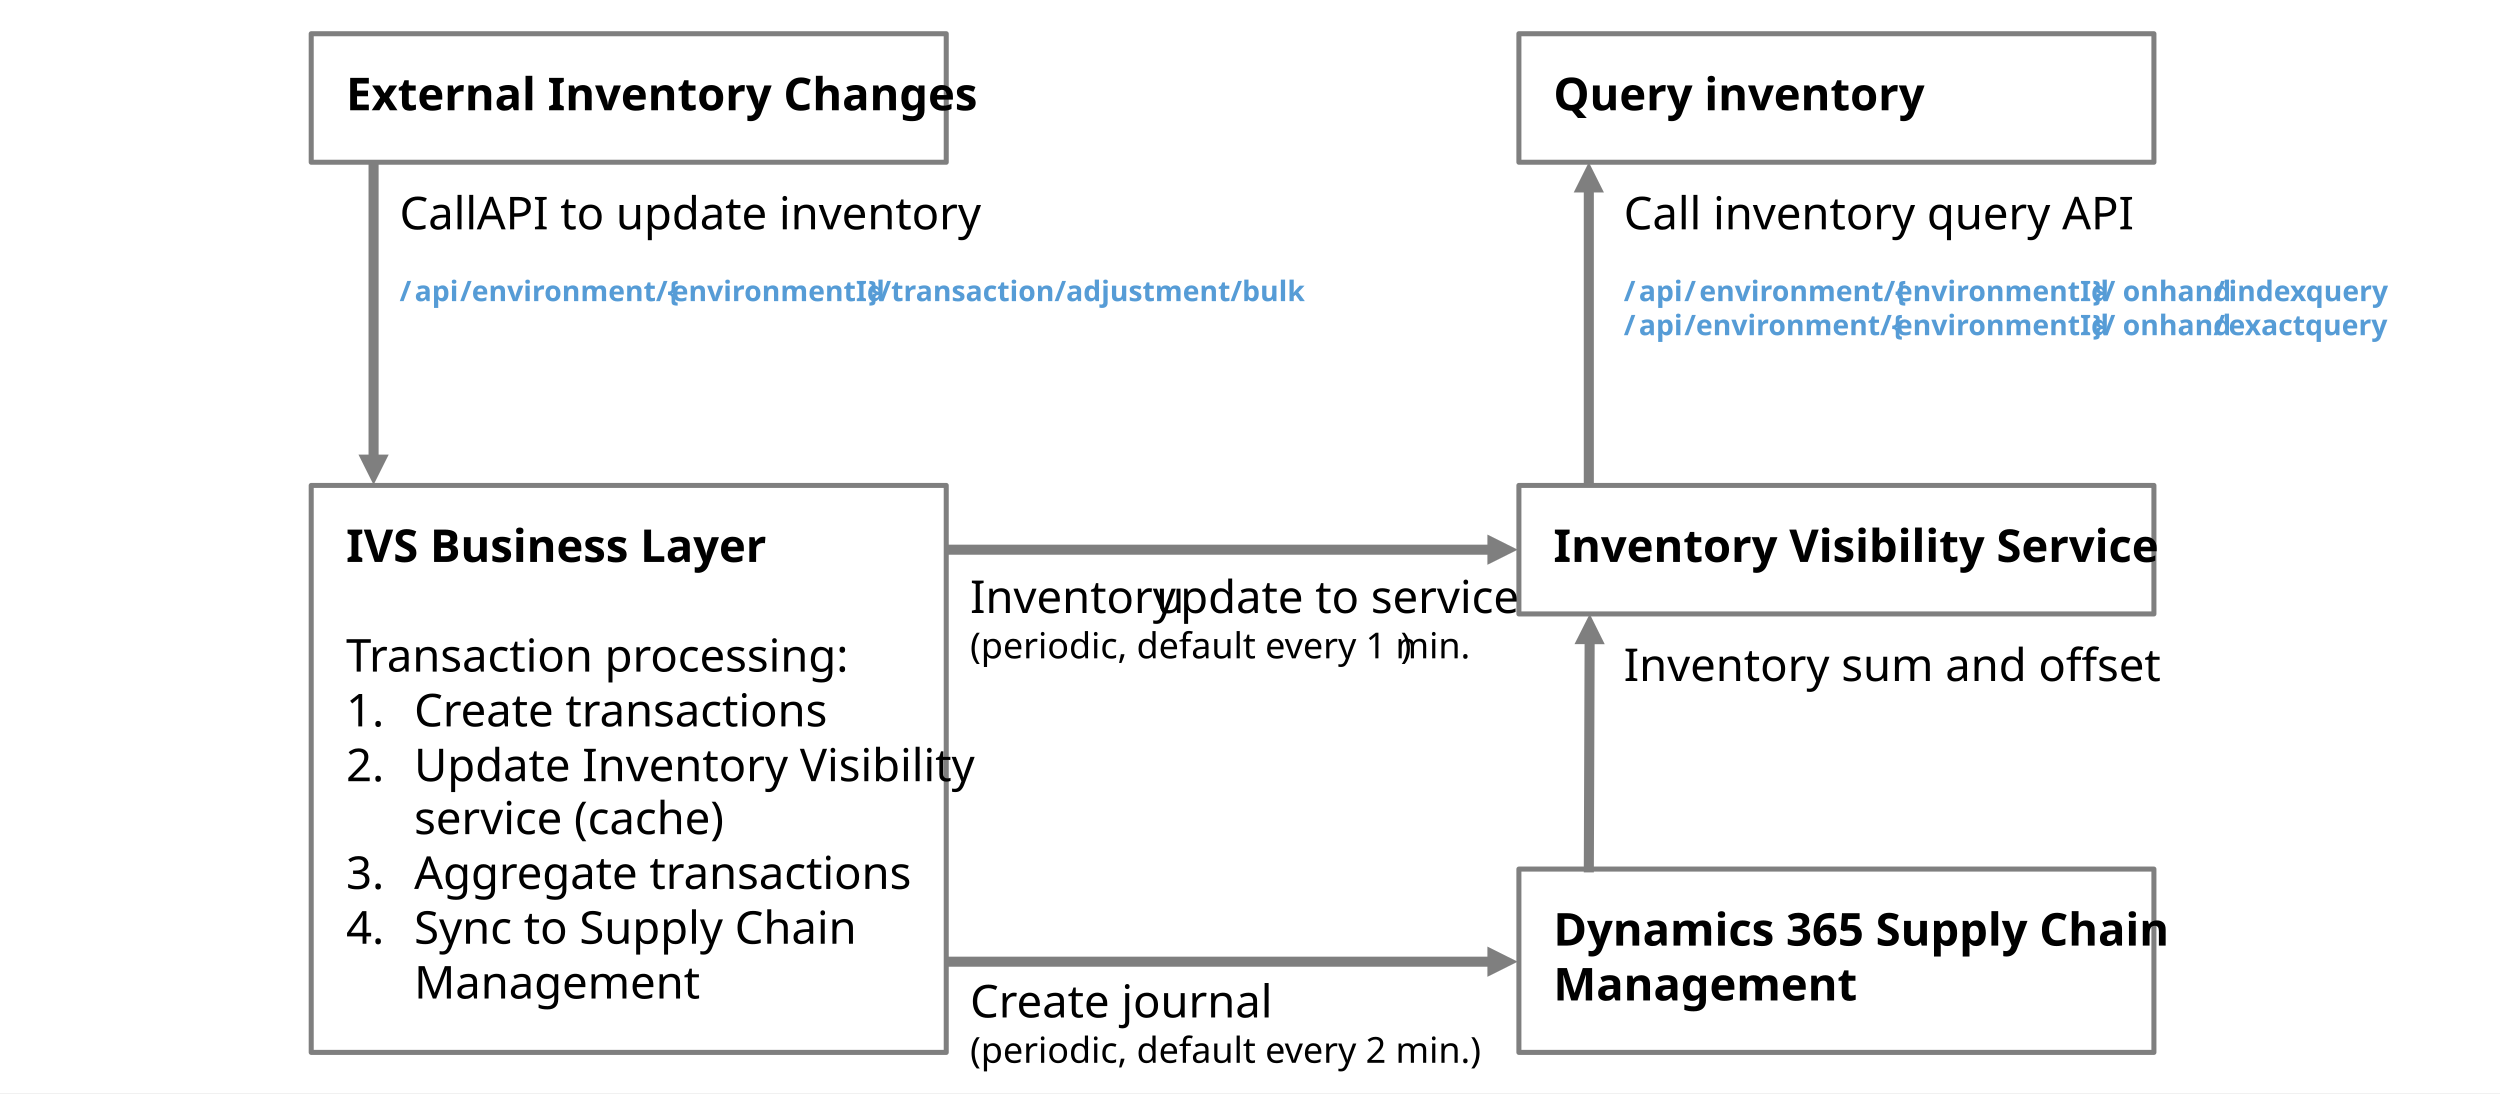
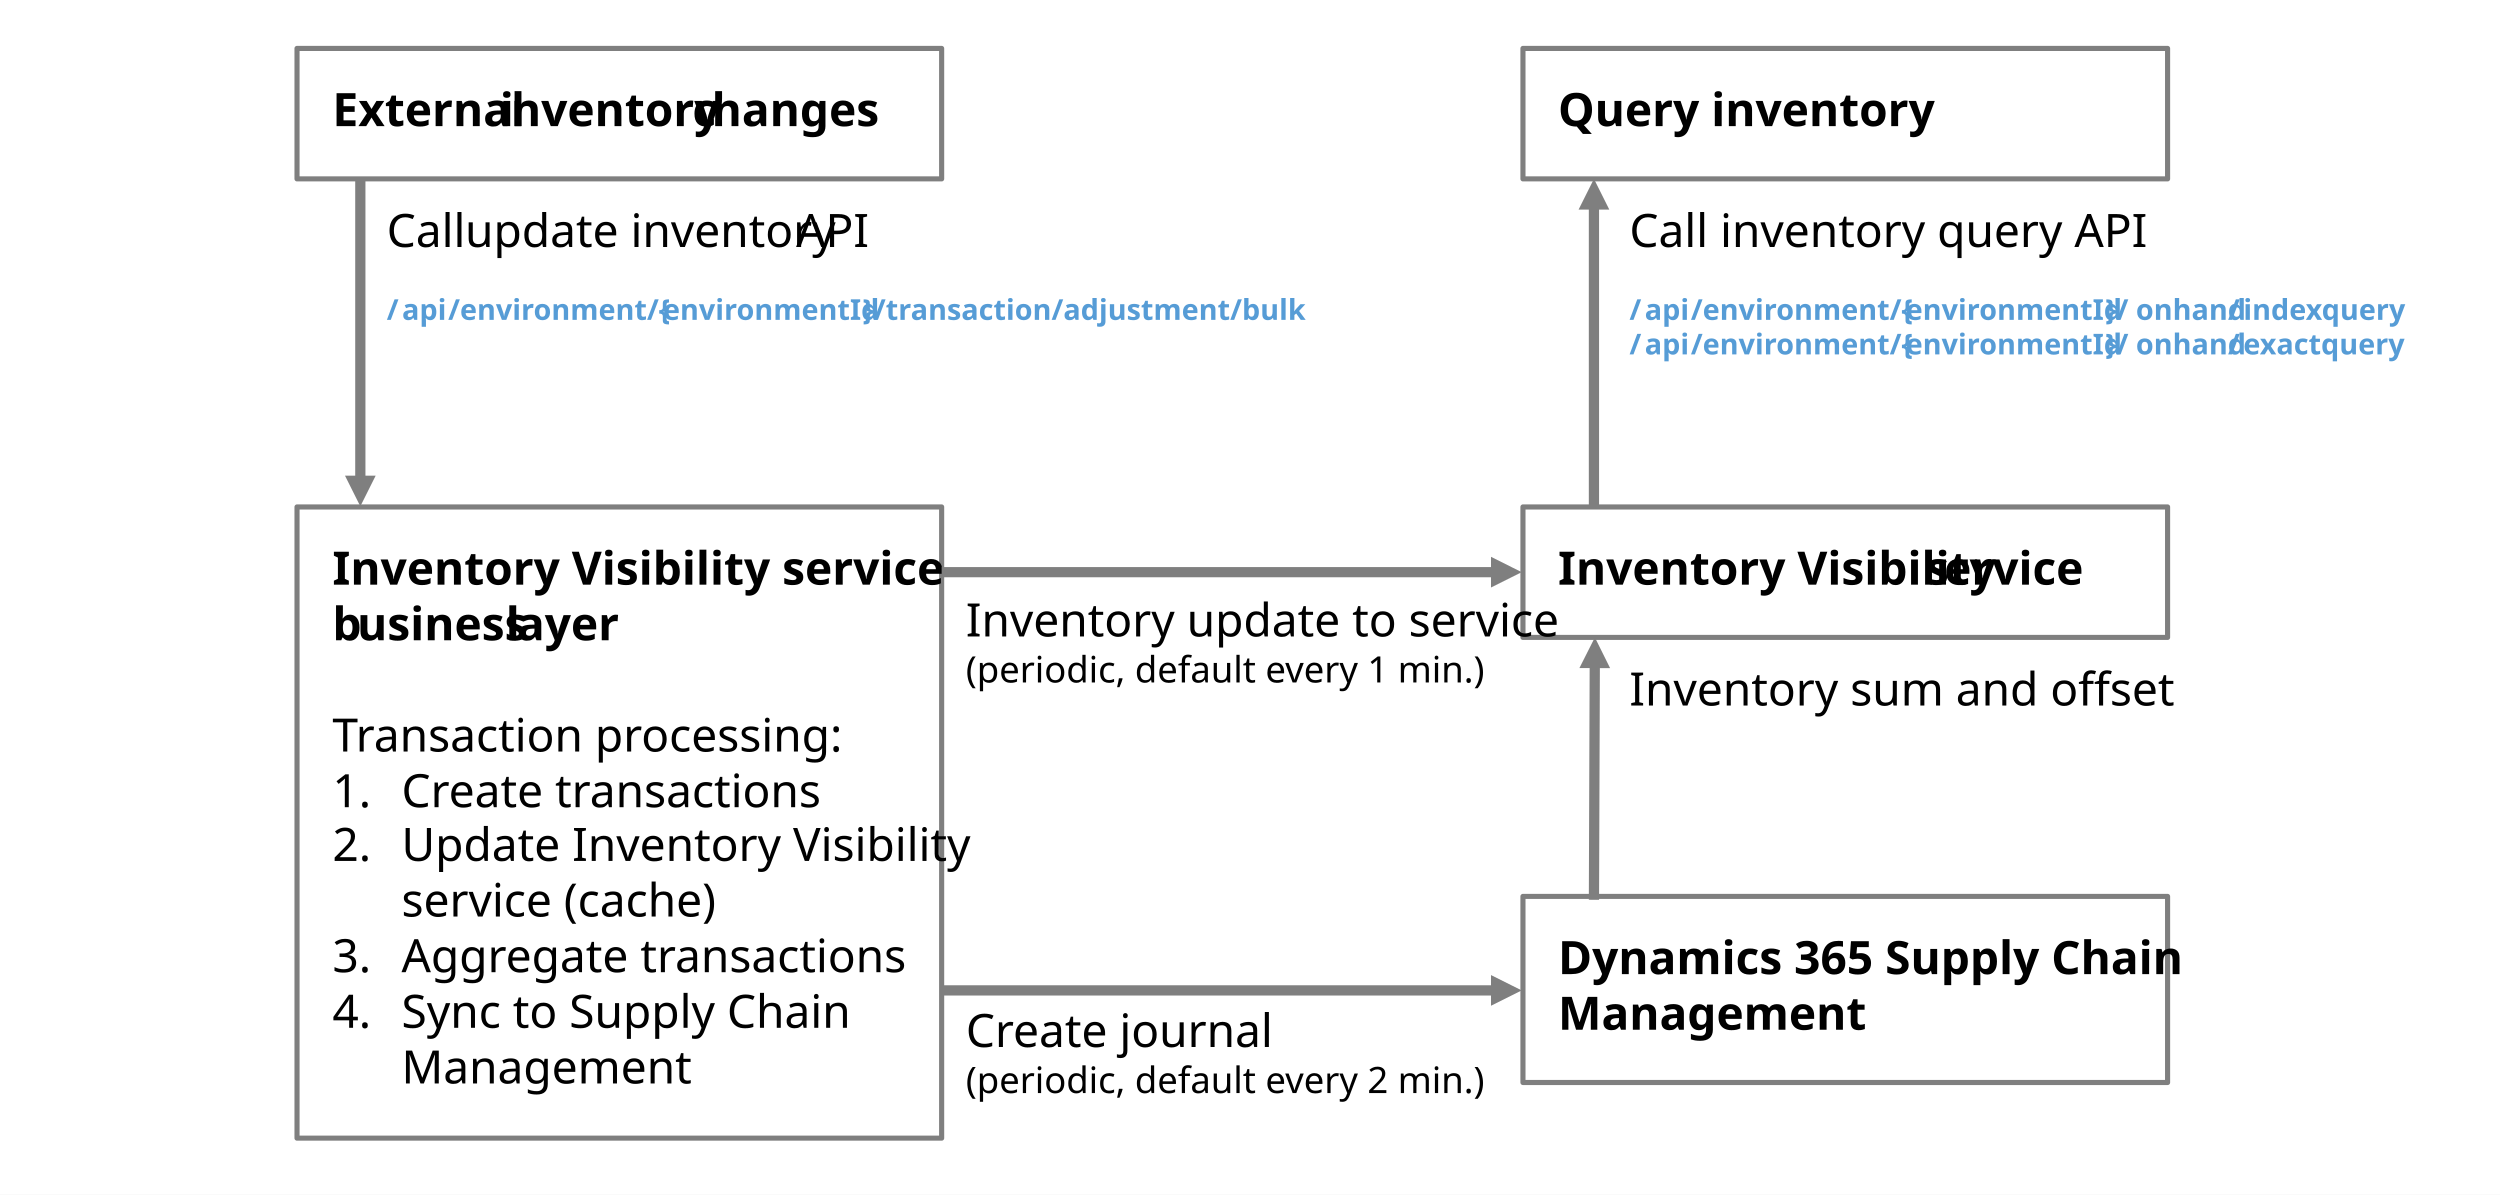
- <svg xmlns="http://www.w3.org/2000/svg" width="1322.788" height="578.361" overflow="hidden" version="1.1" id="svg54">
-   <defs id="defs54" />
-   <g id="g54" transform="translate(-195.8318,-56.65574)">
+ <svg xmlns="http://www.w3.org/2000/svg" width="1303.082" height="622.7" overflow="hidden" version="1.1" id="svg61">
+   <defs id="defs61" />
+   <g id="g61" transform="translate(-205.685,-49.26586)">
    <rect x="0" y="0" width="1728" height="720" fill="#ffffff" id="rect1" />
    <rect x="360.5" y="74.5" width="336" height="68" stroke="#7f7f7f" stroke-width="2.667" stroke-linejoin="round" stroke-miterlimit="10" fill="none" id="rect2" />
-     <text font-family="Calibri, Calibri_MSFontService, sans-serif" font-weight="700" font-size="24px" transform="translate(378.958,115)" id="text2">External Inventory Changes</text>
-     <rect x="360.5" y="313.5" width="336" height="300" stroke="#7f7f7f" stroke-width="2.667" stroke-linejoin="round" stroke-miterlimit="10" fill="none" id="rect3" />
-     <text font-family="Calibri, Calibri_MSFontService, sans-serif" font-weight="700" font-size="24px" transform="translate(378.958,354)" id="text3">IVS Business Layer</text>
-     <text font-family="Calibri, Calibri_MSFontService, sans-serif" font-weight="400" font-size="24px" transform="translate(378.958,412)" id="text4">Transaction processing:</text>
-     <text font-family="Calibri, Calibri_MSFontService, sans-serif" font-weight="400" font-size="24px" transform="translate(378.958,441)" id="text5">1.</text>
-     <text font-family="Calibri, Calibri_MSFontService, sans-serif" font-weight="400" font-size="24px" transform="translate(414.958,441)" id="text6">Create transactions</text>
-     <text font-family="Calibri, Calibri_MSFontService, sans-serif" font-weight="400" font-size="24px" transform="translate(378.958,470)" id="text7">2.</text>
-     <text font-family="Calibri, Calibri_MSFontService, sans-serif" font-weight="400" font-size="24px" transform="translate(414.958,470)" id="text8">Update Inventory Visibility</text>
-     <text font-family="Calibri, Calibri_MSFontService, sans-serif" font-weight="400" font-size="24px" transform="translate(414.958,498)" id="text9">service (cache)</text>
-     <text font-family="Calibri, Calibri_MSFontService, sans-serif" font-weight="400" font-size="24px" transform="translate(378.958,527)" id="text10">3.</text>
-     <text font-family="Calibri, Calibri_MSFontService, sans-serif" font-weight="400" font-size="24px" transform="translate(414.958,527)" id="text11">Aggregate transactions</text>
-     <text font-family="Calibri, Calibri_MSFontService, sans-serif" font-weight="400" font-size="24px" transform="translate(378.958,556)" id="text12">4.</text>
-     <text font-family="Calibri, Calibri_MSFontService, sans-serif" font-weight="400" font-size="24px" transform="translate(414.958,556)" id="text13">Sync to Supply Chain</text>
-     <text font-family="Calibri, Calibri_MSFontService, sans-serif" font-weight="400" font-size="24px" transform="translate(414.958,585)" id="text14">Management</text>
-     <rect x="999.5" y="74.5" width="336" height="68" stroke="#7f7f7f" stroke-width="2.667" stroke-linejoin="round" stroke-miterlimit="10" fill="none" id="rect14" />
-     <text font-family="Calibri, Calibri_MSFontService, sans-serif" font-weight="700" font-size="24px" transform="translate(1017.78,115)" id="text15">Query inventory</text>
-     <rect x="999.5" y="313.5" width="336" height="68" stroke="#7f7f7f" stroke-width="2.667" stroke-linejoin="round" stroke-miterlimit="10" fill="none" id="rect15" />
-     <text font-family="Calibri, Calibri_MSFontService, sans-serif" font-weight="700" font-size="24px" transform="translate(1017.78,354)" id="text16">Inventory Visibility Service</text>
-     <rect x="999.5" y="516.5" width="336" height="97" stroke="#7f7f7f" stroke-width="2.667" stroke-linejoin="round" stroke-miterlimit="10" fill="none" id="rect16" />
-     <text font-family="Calibri, Calibri_MSFontService, sans-serif" font-weight="700" font-size="24px" transform="translate(1017.78,557)" id="text17">Dynamics 365 Supply Chain</text>
-     <text font-family="Calibri, Calibri_MSFontService, sans-serif" font-weight="700" font-size="24px" transform="translate(1017.78,586)" id="text18">Management</text>
-     <path d="m 396.167,142.5 v 157.356 h -5.334 V 142.5 Z m 5.333,154.689 -8,16 -8,-16 z" fill="#7f7f7f" id="path18" />
-     <path d="m 696.5,344.833 289.006,10e-4 v 5.333 H 696.5 Z m 286.34,-5.333 16,8 -16,8 z" fill="#7f7f7f" id="path19" />
-     <path d="m 696.5,562.833 h 289.006 v 5.334 H 696.5 Z m 286.34,-5.333 16,8 -16,8 z" fill="#7f7f7f" id="path20" />
-     <path d="M 2.667,-1.6402e-6 2.667,157.356 H -2.667 L -2.667,1.6402e-6 Z M 8,154.689 l -8,16 -8,-16 z" fill="#7f7f7f" transform="matrix(1,0,0,-1,1036.5,313.189)" id="path21" />
-     <path d="M 2.667,-0.009 3.104,123.418 -2.229,123.437 -2.667,0.009 Z M 8.428,120.733 0.485,136.761 -7.572,120.789 Z" fill="#7f7f7f" transform="matrix(1,0,0,-1,1036.5,518.261)" id="path22" />
-     <text font-family="Calibri, Calibri_MSFontService, sans-serif" font-weight="400" font-size="24px" transform="translate(407.244,178)" id="text22">Call</text>
-     <text font-family="Calibri, Calibri_MSFontService, sans-serif" font-weight="400" font-size="24px" transform="translate(448.078,178)" id="text23">API to update inventory</text>
-     <text fill="#569cd6" font-family="Consolas, Consolas_MSFontService, sans-serif" font-weight="700" font-size="15px" transform="translate(407.244,216)" id="text24">/</text>
-     <text fill="#569cd6" font-family="Consolas, Consolas_MSFontService, sans-serif" font-weight="700" font-size="15px" transform="translate(415.244,216)" id="text25">api</text>
-     <text fill="#569cd6" font-family="Consolas, Consolas_MSFontService, sans-serif" font-weight="700" font-size="15px" transform="translate(439.244,216)" id="text26">/environment/{</text>
-     <text fill="#569cd6" font-family="Consolas, Consolas_MSFontService, sans-serif" font-weight="700" font-size="15px" transform="translate(551.244,216)" id="text27">environmentId</text>
-     <text fill="#569cd6" font-family="Consolas, Consolas_MSFontService, sans-serif" font-weight="700" font-size="15px" transform="translate(655.244,216)" id="text28">}/transaction/adjustment/bulk</text>
-     <text font-family="Calibri, Calibri_MSFontService, sans-serif" font-weight="400" font-size="24px" transform="translate(1054.98,178)" id="text29">Call inventory query API</text>
-     <text fill="#569cd6" font-family="Consolas, Consolas_MSFontService, sans-serif" font-weight="700" font-size="15px" transform="translate(1054.98,216)" id="text30">/</text>
-     <text fill="#569cd6" font-family="Consolas, Consolas_MSFontService, sans-serif" font-weight="700" font-size="15px" transform="translate(1062.98,216)" id="text31">api</text>
-     <text fill="#569cd6" font-family="Consolas, Consolas_MSFontService, sans-serif" font-weight="700" font-size="15px" transform="translate(1086.98,216)" id="text32">/</text>
-     <text fill="#569cd6" font-family="Consolas, Consolas_MSFontService, sans-serif" font-weight="700" font-size="15px" transform="translate(1094.98,216)" id="text33">environment/{</text>
-     <text fill="#569cd6" font-family="Consolas, Consolas_MSFontService, sans-serif" font-weight="700" font-size="15px" transform="translate(1198.98,216)" id="text34">environmentId</text>
-     <text fill="#569cd6" font-family="Consolas, Consolas_MSFontService, sans-serif" font-weight="700" font-size="15px" transform="translate(1302.98,216)" id="text35">}/</text>
-     <text fill="#569cd6" font-family="Consolas, Consolas_MSFontService, sans-serif" font-weight="700" font-size="15px" transform="translate(1318.98,216)" id="text36">onhand</text>
-     <text fill="#569cd6" font-family="Consolas, Consolas_MSFontService, sans-serif" font-weight="700" font-size="15px" transform="translate(1366.98,216)" id="text37">/</text>
-     <text fill="#569cd6" font-family="Consolas, Consolas_MSFontService, sans-serif" font-weight="700" font-size="15px" transform="translate(1374.98,216)" id="text38">indexquery</text>
-     <text fill="#569cd6" font-family="Consolas, Consolas_MSFontService, sans-serif" font-weight="700" font-size="15px" transform="translate(1054.98,234)" id="text39">/</text>
-     <text fill="#569cd6" font-family="Consolas, Consolas_MSFontService, sans-serif" font-weight="700" font-size="15px" transform="translate(1062.98,234)" id="text40">api</text>
-     <text fill="#569cd6" font-family="Consolas, Consolas_MSFontService, sans-serif" font-weight="700" font-size="15px" transform="translate(1086.98,234)" id="text41">/environment/{</text>
-     <text fill="#569cd6" font-family="Consolas, Consolas_MSFontService, sans-serif" font-weight="700" font-size="15px" transform="translate(1198.98,234)" id="text42">environmentId</text>
-     <text fill="#569cd6" font-family="Consolas, Consolas_MSFontService, sans-serif" font-weight="700" font-size="15px" transform="translate(1302.98,234)" id="text43">}/</text>
-     <text fill="#569cd6" font-family="Consolas, Consolas_MSFontService, sans-serif" font-weight="700" font-size="15px" transform="translate(1318.98,234)" id="text44">onhand</text>
-     <text fill="#569cd6" font-family="Consolas, Consolas_MSFontService, sans-serif" font-weight="700" font-size="15px" transform="translate(1366.98,234)" id="text45">/</text>
-     <text fill="#569cd6" font-family="Consolas, Consolas_MSFontService, sans-serif" font-weight="700" font-size="15px" transform="translate(1374.98,234)" id="text46">exactquery</text>
-     <text font-family="Calibri, Calibri_MSFontService, sans-serif" font-weight="400" font-size="24px" transform="translate(709.119,381)" id="text47">Inventory</text>
-     <text font-family="Calibri, Calibri_MSFontService, sans-serif" font-weight="400" font-size="24px" transform="translate(807.652,381)" id="text48">u</text>
-     <text font-family="Calibri, Calibri_MSFontService, sans-serif" font-weight="400" font-size="24px" transform="translate(820.319,381)" id="text49">pdate to service</text>
-     <text font-family="Calibri, Calibri_MSFontService, sans-serif" font-weight="400" font-size="19px" transform="translate(709.119,405)" id="text50">(periodic, default every 1 min.</text>
-     <text font-family="Calibri, Calibri_MSFontService, sans-serif" font-weight="400" font-size="19px" transform="translate(936.906,405)" id="text51">)</text>
-     <text font-family="Calibri, Calibri_MSFontService, sans-serif" font-weight="400" font-size="24px" transform="translate(709.119,595)" id="text52">Create journal</text>
-     <text font-family="Calibri, Calibri_MSFontService, sans-serif" font-weight="400" font-size="19px" transform="translate(709.119,619)" id="text53">(periodic, default every 2 min.)</text>
-     <text font-family="Calibri, Calibri_MSFontService, sans-serif" font-weight="400" font-size="24px" transform="translate(1054.98,417)" id="text54">Inventory sum and offset</text>
+     <text font-family="Calibri, Calibri_MSFontService, sans-serif" font-weight="700" font-size="24px" transform="translate(378.958,115)" id="text2">External</text>
+     <text font-family="Calibri, Calibri_MSFontService, sans-serif" font-weight="700" font-size="24px" transform="translate(466.164,115)" id="text3">i</text>
+     <text font-family="Calibri, Calibri_MSFontService, sans-serif" font-weight="700" font-size="24px" transform="translate(471.998,115)" id="text4">nventory</text>
+     <text font-family="Calibri, Calibri_MSFontService, sans-serif" font-weight="700" font-size="24px" transform="translate(566.591,115)" id="text5">c</text>
+     <text font-family="Calibri, Calibri_MSFontService, sans-serif" font-weight="700" font-size="24px" transform="translate(576.591,115)" id="text6">hanges</text>
+     <rect x="360.5" y="313.5" width="336" height="329" stroke="#7f7f7f" stroke-width="2.667" stroke-linejoin="round" stroke-miterlimit="10" fill="none" id="rect6" />
+     <text font-family="Calibri, Calibri_MSFontService, sans-serif" font-weight="700" font-size="24px" transform="translate(378.958,354)" id="text7">Inventory Visibility service</text>
+     <text font-family="Calibri, Calibri_MSFontService, sans-serif" font-weight="700" font-size="24px" transform="translate(378.958,383)" id="text8">b</text>
+     <text font-family="Calibri, Calibri_MSFontService, sans-serif" font-weight="700" font-size="24px" transform="translate(391.791,383)" id="text9">usiness</text>
+     <text font-family="Calibri, Calibri_MSFontService, sans-serif" font-weight="700" font-size="24px" transform="translate(469.291,383)" id="text10">l</text>
+     <text font-family="Calibri, Calibri_MSFontService, sans-serif" font-weight="700" font-size="24px" transform="translate(475.124,383)" id="text11">ayer</text>
+     <text font-family="Calibri, Calibri_MSFontService, sans-serif" font-weight="400" font-size="24px" transform="translate(378.958,441)" id="text12">Transaction processing:</text>
+     <text font-family="Calibri, Calibri_MSFontService, sans-serif" font-weight="400" font-size="24px" transform="translate(378.958,470)" id="text13">1.</text>
+     <text font-family="Calibri, Calibri_MSFontService, sans-serif" font-weight="400" font-size="24px" transform="translate(414.958,470)" id="text14">Create transactions</text>
+     <text font-family="Calibri, Calibri_MSFontService, sans-serif" font-weight="400" font-size="24px" transform="translate(378.958,498)" id="text15">2.</text>
+     <text font-family="Calibri, Calibri_MSFontService, sans-serif" font-weight="400" font-size="24px" transform="translate(414.958,498)" id="text16">Update Inventory Visibility</text>
+     <text font-family="Calibri, Calibri_MSFontService, sans-serif" font-weight="400" font-size="24px" transform="translate(414.958,527)" id="text17">service (cache)</text>
+     <text font-family="Calibri, Calibri_MSFontService, sans-serif" font-weight="400" font-size="24px" transform="translate(378.958,556)" id="text18">3.</text>
+     <text font-family="Calibri, Calibri_MSFontService, sans-serif" font-weight="400" font-size="24px" transform="translate(414.958,556)" id="text19">Aggregate transactions</text>
+     <text font-family="Calibri, Calibri_MSFontService, sans-serif" font-weight="400" font-size="24px" transform="translate(378.958,585)" id="text20">4.</text>
+     <text font-family="Calibri, Calibri_MSFontService, sans-serif" font-weight="400" font-size="24px" transform="translate(414.958,585)" id="text21">Sync to Supply Chain</text>
+     <text font-family="Calibri, Calibri_MSFontService, sans-serif" font-weight="400" font-size="24px" transform="translate(414.958,614)" id="text22">Management</text>
+     <rect x="999.5" y="74.5" width="336" height="68" stroke="#7f7f7f" stroke-width="2.667" stroke-linejoin="round" stroke-miterlimit="10" fill="none" id="rect22" />
+     <text font-family="Calibri, Calibri_MSFontService, sans-serif" font-weight="700" font-size="24px" transform="translate(1017.78,115)" id="text23">Query inventory</text>
+     <rect x="999.5" y="313.5" width="336" height="68" stroke="#7f7f7f" stroke-width="2.667" stroke-linejoin="round" stroke-miterlimit="10" fill="none" id="rect23" />
+     <text font-family="Calibri, Calibri_MSFontService, sans-serif" font-weight="700" font-size="24px" transform="translate(1017.78,354)" id="text24">Inventory Visibility</text>
+     <text font-family="Calibri, Calibri_MSFontService, sans-serif" font-weight="700" font-size="24px" transform="translate(1209.54,354)" id="text25">s</text>
+     <text font-family="Calibri, Calibri_MSFontService, sans-serif" font-weight="700" font-size="24px" transform="translate(1219.04,354)" id="text26">ervice</text>
+     <rect x="999.5" y="516.5" width="336" height="97" stroke="#7f7f7f" stroke-width="2.667" stroke-linejoin="round" stroke-miterlimit="10" fill="none" id="rect26" />
+     <text font-family="Calibri, Calibri_MSFontService, sans-serif" font-weight="700" font-size="24px" transform="translate(1017.78,557)" id="text27">Dynamics 365 Supply Chain</text>
+     <text font-family="Calibri, Calibri_MSFontService, sans-serif" font-weight="700" font-size="24px" transform="translate(1017.78,586)" id="text28">Management</text>
+     <path d="m 396.167,142.5 v 157.356 h -5.334 V 142.5 Z m 5.333,154.689 -8,16 -8,-16 z" fill="#7f7f7f" id="path28" />
+     <path d="m 696.5,344.833 289.006,10e-4 v 5.333 H 696.5 Z m 286.34,-5.333 16,8 -16,8 z" fill="#7f7f7f" id="path29" />
+     <path d="m 696.5,562.833 h 289.006 v 5.334 H 696.5 Z m 286.34,-5.333 16,8 -16,8 z" fill="#7f7f7f" id="path30" />
+     <path d="M 2.667,-1.6402e-6 2.667,157.356 H -2.667 L -2.667,1.6402e-6 Z M 8,154.689 l -8,16 -8,-16 z" fill="#7f7f7f" transform="matrix(1,0,0,-1,1036.5,313.189)" id="path31" />
+     <path d="M 2.667,-0.009 3.104,123.418 -2.229,123.437 -2.667,0.009 Z M 8.428,120.733 0.485,136.761 -7.572,120.789 Z" fill="#7f7f7f" transform="matrix(1,0,0,-1,1036.5,518.261)" id="path32" />
+     <text font-family="Calibri, Calibri_MSFontService, sans-serif" font-weight="400" font-size="24px" transform="translate(407.244,178)" id="text32">Call</text>
+     <text font-family="Calibri, Calibri_MSFontService, sans-serif" font-weight="400" font-size="24px" transform="translate(448.078,178)" id="text33">update inventory</text>
+     <text font-family="Calibri, Calibri_MSFontService, sans-serif" font-weight="400" font-size="24px" transform="translate(620.631,178)" id="text34">API</text>
+     <text fill="#569cd6" font-family="Consolas, Consolas_MSFontService, sans-serif" font-weight="700" font-size="15px" transform="translate(407.244,216)" id="text35">/</text>
+     <text fill="#569cd6" font-family="Consolas, Consolas_MSFontService, sans-serif" font-weight="700" font-size="15px" transform="translate(415.244,216)" id="text36">api</text>
+     <text fill="#569cd6" font-family="Consolas, Consolas_MSFontService, sans-serif" font-weight="700" font-size="15px" transform="translate(439.244,216)" id="text37">/environment/{</text>
+     <text fill="#569cd6" font-family="Consolas, Consolas_MSFontService, sans-serif" font-weight="700" font-size="15px" transform="translate(551.244,216)" id="text38">environmentId</text>
+     <text fill="#569cd6" font-family="Consolas, Consolas_MSFontService, sans-serif" font-weight="700" font-size="15px" transform="translate(655.244,216)" id="text39">}/transaction/adjustment/bulk</text>
+     <text font-family="Calibri, Calibri_MSFontService, sans-serif" font-weight="400" font-size="24px" transform="translate(1054.98,178)" id="text40">Call inventory query API</text>
+     <text fill="#569cd6" font-family="Consolas, Consolas_MSFontService, sans-serif" font-weight="700" font-size="15px" transform="translate(1054.98,216)" id="text41">/</text>
+     <text fill="#569cd6" font-family="Consolas, Consolas_MSFontService, sans-serif" font-weight="700" font-size="15px" transform="translate(1062.98,216)" id="text42">api</text>
+     <text fill="#569cd6" font-family="Consolas, Consolas_MSFontService, sans-serif" font-weight="700" font-size="15px" transform="translate(1086.98,216)" id="text43">/environment/{</text>
+     <text fill="#569cd6" font-family="Consolas, Consolas_MSFontService, sans-serif" font-weight="700" font-size="15px" transform="translate(1198.98,216)" id="text44">environmentId</text>
+     <text fill="#569cd6" font-family="Consolas, Consolas_MSFontService, sans-serif" font-weight="700" font-size="15px" transform="translate(1302.98,216)" id="text45">}/</text>
+     <text fill="#569cd6" font-family="Consolas, Consolas_MSFontService, sans-serif" font-weight="700" font-size="15px" transform="translate(1318.98,216)" id="text46">onhand</text>
+     <text fill="#569cd6" font-family="Consolas, Consolas_MSFontService, sans-serif" font-weight="700" font-size="15px" transform="translate(1366.98,216)" id="text47">/</text>
+     <text fill="#569cd6" font-family="Consolas, Consolas_MSFontService, sans-serif" font-weight="700" font-size="15px" transform="translate(1374.98,216)" id="text48">indexquery</text>
+     <text fill="#569cd6" font-family="Consolas, Consolas_MSFontService, sans-serif" font-weight="700" font-size="15px" transform="translate(1054.98,234)" id="text49">/</text>
+     <text fill="#569cd6" font-family="Consolas, Consolas_MSFontService, sans-serif" font-weight="700" font-size="15px" transform="translate(1062.98,234)" id="text50">api</text>
+     <text fill="#569cd6" font-family="Consolas, Consolas_MSFontService, sans-serif" font-weight="700" font-size="15px" transform="translate(1086.98,234)" id="text51">/environment/{</text>
+     <text fill="#569cd6" font-family="Consolas, Consolas_MSFontService, sans-serif" font-weight="700" font-size="15px" transform="translate(1198.98,234)" id="text52">environmentId</text>
+     <text fill="#569cd6" font-family="Consolas, Consolas_MSFontService, sans-serif" font-weight="700" font-size="15px" transform="translate(1302.98,234)" id="text53">}/</text>
+     <text fill="#569cd6" font-family="Consolas, Consolas_MSFontService, sans-serif" font-weight="700" font-size="15px" transform="translate(1318.98,234)" id="text54">onhand</text>
+     <text fill="#569cd6" font-family="Consolas, Consolas_MSFontService, sans-serif" font-weight="700" font-size="15px" transform="translate(1366.98,234)" id="text55">/</text>
+     <text fill="#569cd6" font-family="Consolas, Consolas_MSFontService, sans-serif" font-weight="700" font-size="15px" transform="translate(1374.98,234)" id="text56">exactquery</text>
+     <text font-family="Calibri, Calibri_MSFontService, sans-serif" font-weight="400" font-size="24px" transform="translate(709.119,381)" id="text57">Inventory update to service</text>
+     <text font-family="Calibri, Calibri_MSFontService, sans-serif" font-weight="400" font-size="19px" transform="translate(709.119,405)" id="text58">(periodic, default every 1 min.)</text>
+     <text font-family="Calibri, Calibri_MSFontService, sans-serif" font-weight="400" font-size="24px" transform="translate(709.119,595)" id="text59">Create journal</text>
+     <text font-family="Calibri, Calibri_MSFontService, sans-serif" font-weight="400" font-size="19px" transform="translate(709.119,619)" id="text60">(periodic, default every 2 min.)</text>
+     <text font-family="Calibri, Calibri_MSFontService, sans-serif" font-weight="400" font-size="24px" transform="translate(1054.98,417)" id="text61">Inventory sum and offset</text>
  </g>
</svg>
